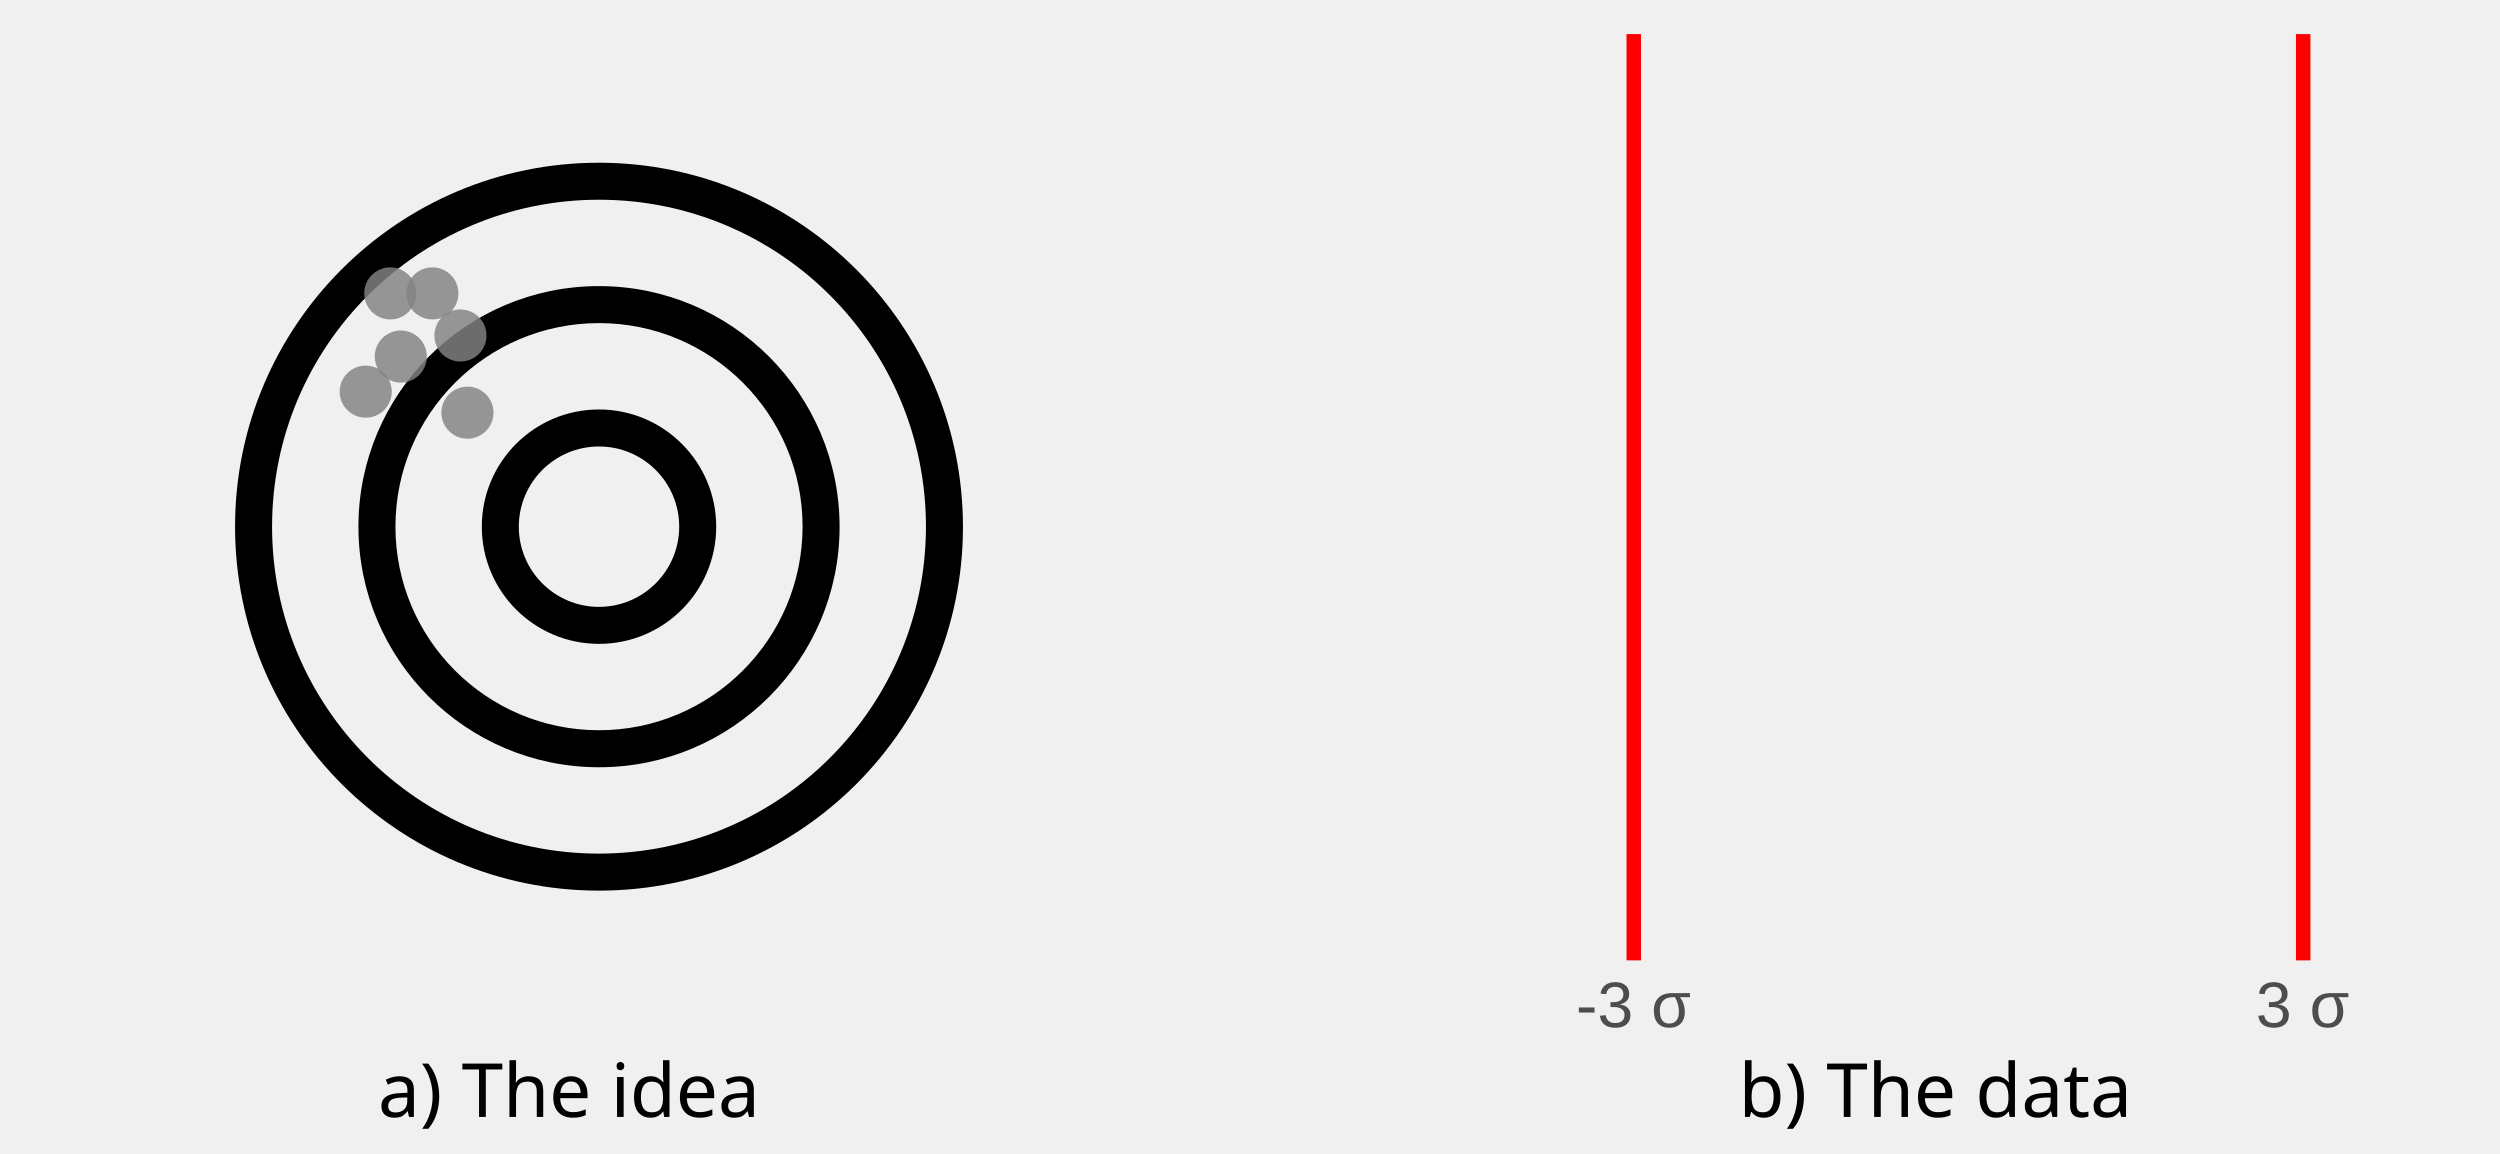
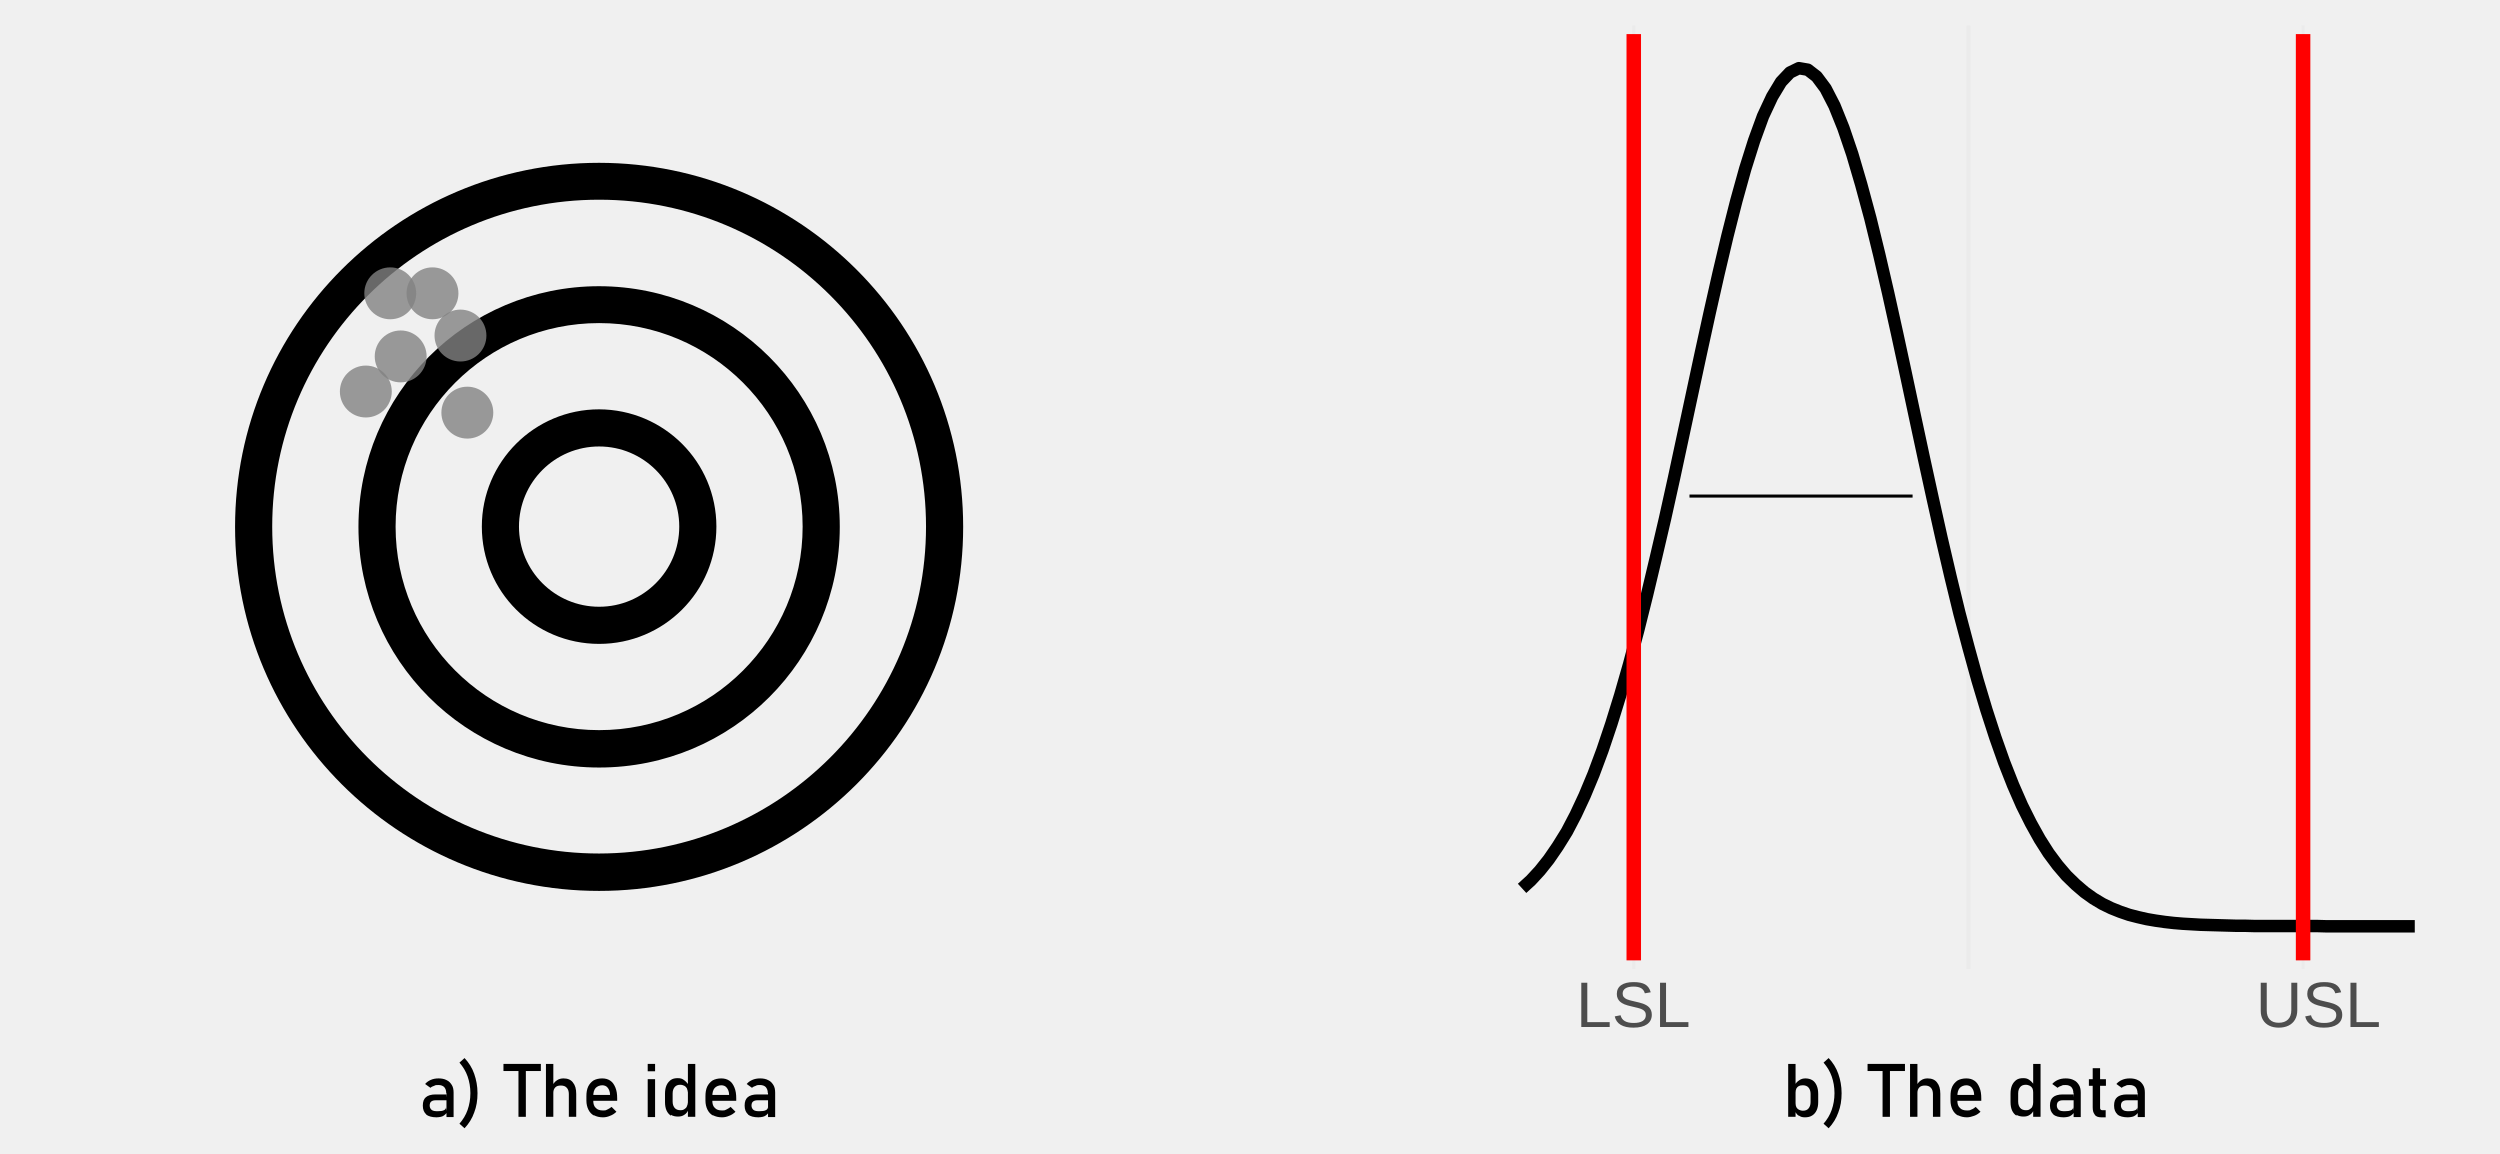
- <svg xmlns="http://www.w3.org/2000/svg" xmlns:xlink="http://www.w3.org/1999/xlink" width="982.677" height="453.543" viewBox="0 0 260 120" version="1.1" id="svg5" xml:space="preserve">
-   <defs id="defs2">
-     <linearGradient id="linearGradient6703">
-       <stop style="stop-color:#000000;stop-opacity:1;" offset="0" id="stop6704" />
-       <stop style="stop-color:#7f7f7f;stop-opacity:1;" offset="0.5" id="stop6705" />
-       <stop style="stop-color:#ffffff;stop-opacity:1;" offset="1" id="stop6706" />
-     </linearGradient>
-     <linearGradient id="linearGradient879">
-       <stop style="stop-color:#c3c3c3;stop-opacity:0.549;" offset="0" id="stop880" />
-       <stop style="stop-color:#d4e1e4;stop-opacity:1;" offset="0.5" id="stop884" />
-       <stop style="stop-color:#ddf0f0;stop-opacity:0.59;" offset="1" id="stop881" />
-     </linearGradient>
-     <linearGradient x1="1453.808" y1="384.459" x2="1583.595" y2="383.249" id="linearGradient882" xlink:href="#linearGradient879" gradientTransform="scale(0.5599416,1.785901)" gradientUnits="userSpaceOnUse" />
-     <linearGradient x1="568.583" y1="1189.865" x2="567.139" y2="1038.101" id="linearGradient883" xlink:href="#linearGradient879" spreadMethod="pad" gradientTransform="scale(1.464042,0.6830403)" gradientUnits="userSpaceOnUse" />
-     <clipPath id="clip0_525_147">
-       <rect width="24" height="24" fill="#ffffff" id="rect26341" x="0" y="0" />
-     </clipPath>
-     <style id="style4881">.cls-1{fill:none;stroke:#020202;stroke-miterlimit:10;stroke-width:1.91px;}</style>
-     <clipPath clipPathUnits="userSpaceOnUse" id="clipPath2471">
-       <path d="M 0,0 H 56.693 V 272.126 H 0 Z" id="path2469" />
-     </clipPath>
-     <linearGradient x1="0" y1="0" x2="0" y2="272.13" gradientUnits="userSpaceOnUse" id="linearGradient2477" gradientTransform="matrix(2.33847,0,0,2.33847,753.597,-989.9359)">
-       <stop style="stop-opacity:1;stop-color:#ebebf7" offset="0" id="stop2473" />
-       <stop style="stop-opacity:1;stop-color:#ccccec" offset="1" id="stop2475" />
-     </linearGradient>
-     <clipPath clipPathUnits="userSpaceOnUse" id="clipPath2719">
-       <path d="m -17.008,-24.095 v 9.921 h 34.016 v -9.921 z" id="path2717" />
-     </clipPath>
-     <clipPath clipPathUnits="userSpaceOnUse" id="clipPath2743">
-       <path d="m 209.766,-26.929 v 9.921 h 34.016 v -9.921 z" id="path2741" />
-     </clipPath>
-     <clipPath clipPathUnits="userSpaceOnUse" id="clipPath3023">
-       <path d="m -17.008,-24.095 v 9.921 h 34.016 v -9.921 z" id="path3021" />
-     </clipPath>
-     <clipPath clipPathUnits="userSpaceOnUse" id="clipPath3043">
-       <path d="m 209.766,-24.095 v 9.921 h 34.016 v -9.921 z" id="path3041" />
-     </clipPath>
-     <clipPath clipPathUnits="userSpaceOnUse" id="clipPath9141">
-       <path d="m -17.008,-24.095 v 9.921 h 34.016 v -9.921 z" id="path9139" />
-     </clipPath>
-     <clipPath clipPathUnits="userSpaceOnUse" id="clipPath9165">
-       <path d="m 209.766,-26.929 v 9.921 h 34.016 v -9.921 z" id="path9163" />
-     </clipPath>
-     <clipPath clipPathUnits="userSpaceOnUse" id="clipPath11751">
-       <g id="g11755">
-         <path d="m 753.597,-989.936 h 132.575 v 636.359 H 753.597 Z" id="path11753" style="stroke-width:2.338" />
+ <svg xmlns="http://www.w3.org/2000/svg" version="1.1" viewBox="0 0 982.7 453.5" id="svg20">
+   <defs id="defs1">
+     <style id="style1">
+       .cls-1, .cls-2, .cls-3 {
+         isolation: isolate;
+       }
+ 
+       .cls-4 {
+         stroke-width: 1.2px;
+       }
+ 
+       .cls-4, .cls-5, .cls-6, .cls-7 {
+         fill: none;
+         stroke-linejoin: round;
+       }
+ 
+       .cls-4, .cls-6 {
+         stroke: #ebebeb;
+       }
+ 
+       .cls-5 {
+         stroke-width: 4.9px;
+       }
+ 
+       .cls-5, .cls-7 {
+         stroke: #000;
+       }
+ 
+       .cls-2 {
+         fill: #828282;
+         opacity: .8;
+       }
+ 
+       .cls-8 {
+         stroke: red;
+         stroke-miterlimit: 15.1;
+         stroke-width: 5.7px;
+       }
+ 
+       .cls-8, .cls-3 {
+         fill: #4d4d4d;
+       }
+ 
+       .cls-6 {
+         stroke-width: 1.6px;
+       }
+ 
+       .cls-3 {
+         font-family: ArialMT, Arial;
+         font-size: 25.3px;
+       }
+ 
+       .cls-7 {
+         stroke-width: 1.2px;
+       }
+     </style>
+   </defs>
+   <g id="g20">
+     <g id="svg5">
+       <g id="_x3C_defs">
+         </g>
+       <g id="g1">
+         <path id="path222-6" d="M235.5,64c-79,0-143.1,64.1-143.1,143.1s64.1,143.1,143.1,143.1,143.1-64.1,143.1-143.1h0c0-79-64.1-143-143.1-143.1h0ZM235.5,335.5c-71,0-128.5-57.5-128.5-128.5s57.5-128.5,128.5-128.5,128.5,57.5,128.5,128.5h0c0,70.9-57.6,128.4-128.5,128.5h0ZM235.5,112.5c-52.2,0-94.6,42.3-94.6,94.6s42.3,94.6,94.6,94.6,94.6-42.3,94.6-94.6h0c0-52.2-42.4-94.5-94.6-94.6h0ZM235.5,287c-44.2,0-80-35.8-80-80s35.8-80,80-80,80,35.8,80,80h0c0,44.2-35.8,80-80,80h0ZM235.5,160.9c-25.4,0-46.1,20.6-46.1,46.1s20.6,46.1,46.1,46.1,46.1-20.6,46.1-46.1h0c0-25.4-20.6-46-46.1-46.1h0ZM235.5,238.5c-17.4,0-31.5-14.1-31.5-31.5s14.1-31.5,31.5-31.5,31.5,14.1,31.5,31.5h0c0,17.4-14.1,31.5-31.5,31.5Z" />
+         <circle id="path904-15" class="cls-2" cx="157.5" cy="140.1" r="10.2" />
+         <circle id="path904-217" class="cls-2" cx="170" cy="115.3" r="10.2" />
+         <circle id="path904-8" class="cls-2" cx="181" cy="131.9" r="10.2" />
+         <circle id="path904-9" class="cls-2" cx="183.7" cy="162.2" r="10.2" />
+         <circle id="path904-79" class="cls-2" cx="143.8" cy="153.9" r="10.2" />
+         <circle id="path904-75" class="cls-2" cx="153.4" cy="115.3" r="10.2" />
+         <g id="text12" class="cls-1">
+           <g class="cls-1" id="g9">
+             <path d="M167.6,438.1c-.9-.8-1.4-1.9-1.4-3.5s.4-2.6,1.2-3.3c.8-.7,2.1-1.1,3.8-1.1h4.2l.2,2.3h-4.4c-.8,0-1.3.2-1.7.5-.4.3-.6.9-.6,1.6s.3,1.3.8,1.7c.5.4,1.3.5,2.3.5s2-.1,2.5-.4c.5-.2.8-.6.8-1.1l.3,2.1c-.3.4-.6.7-1,1-.4.3-.8.5-1.3.6s-1.1.2-1.7.2c-1.8,0-3.2-.4-4.1-1.1ZM175.4,429.6c0-1-.3-1.7-.8-2.3-.5-.5-1.3-.8-2.2-.8s-1.2,0-1.7.3c-.6.2-1.1.4-1.5.8l-2.1-1.5c.6-.7,1.3-1.2,2.2-1.6.9-.4,1.9-.6,3.1-.6s2.3.2,3.2.7c.9.4,1.5,1.1,2,1.9.5.8.7,1.8.7,3v9.6h-2.8v-9.4Z" id="path1" />
+             <path d="M180.6,441.7c1.4-1.6,2.5-3.4,3.2-5.4.7-2,1.1-4.2,1.1-6.6s-.4-4.6-1.1-6.6c-.7-2-1.8-3.8-3.2-5.4l2-1.8c1.7,1.8,3,3.9,3.8,6.2.8,2.3,1.3,4.8,1.3,7.6s-.4,5.3-1.3,7.6c-.8,2.3-2.1,4.4-3.8,6.2l-2-1.8Z" id="path2" />
+             <path d="M197.9,418.2h14.7v2.8h-14.7v-2.8ZM203.8,419.9h2.9v19.1h-2.9v-19.1Z" id="path3" />
+             <path d="M214.6,418.2h2.9v20.8h-2.9v-20.8ZM223.6,430c0-1-.3-1.9-.8-2.4-.5-.6-1.3-.9-2.3-.9s-1.7.2-2.2.7-.8,1.2-.8,2.1l-.3-2.9c.5-.9,1.1-1.6,1.8-2,.7-.5,1.6-.7,2.5-.7,1.6,0,2.9.5,3.7,1.6.9,1.1,1.3,2.5,1.3,4.5v9h-2.9v-9Z" id="path4" />
+             <path d="M233.5,438.5c-1-.5-1.7-1.3-2.2-2.3-.5-1-.8-2.2-.8-3.6v-1.7c0-1.5.2-2.7.7-3.8.5-1,1.2-1.8,2.1-2.4.9-.5,2.1-.8,3.4-.8s2.3.3,3.2.9c.9.6,1.5,1.5,2,2.7.5,1.2.7,2.6.7,4.2v1h-10v-2.3h7.2c0-1.2-.4-2.2-.9-2.8-.5-.7-1.3-1-2.2-1s-2,.4-2.6,1.1c-.6.7-.9,1.8-.9,3.1v1.9c0,1.2.3,2.2,1,2.8.6.7,1.6,1,2.8,1s1.2-.1,1.8-.4,1.1-.6,1.6-1l1.9,1.9c-.7.7-1.6,1.3-2.5,1.6-.9.4-1.8.6-2.8.6-1.4,0-2.5-.3-3.5-.8Z" id="path5" />
+             <path d="M254.6,418.2h2.9v2.9h-2.9v-2.9ZM254.6,424.2h2.9v14.9h-2.9v-14.9Z" id="path6" />
+             <path d="M263.8,438.6c-.8-.5-1.4-1.2-1.8-2.1-.4-.9-.6-2-.6-3.3v-3.3c0-1.3.2-2.4.6-3.3.4-.9,1-1.6,1.7-2.1s1.6-.7,2.7-.7,1.7.2,2.4.7,1.3,1.1,1.8,1.9l-.3,3c0-.6-.1-1.2-.3-1.6s-.6-.8-1-1c-.4-.2-1-.4-1.6-.4-1,0-1.7.3-2.2.9-.5.6-.8,1.4-.8,2.5v3.2c0,1.1.3,1.9.8,2.5.5.6,1.3.9,2.2.9s1.1-.1,1.6-.4.8-.6,1-1.1.3-1,.3-1.6l.2,3.1c-.3.7-.8,1.4-1.5,1.8-.7.5-1.5.7-2.5.7s-2-.2-2.8-.7ZM270.4,418.2h2.9v20.8h-2.9v-20.8Z" id="path7" />
+             <path d="M280.3,438.5c-1-.5-1.7-1.3-2.2-2.3-.5-1-.8-2.2-.8-3.6v-1.7c0-1.5.2-2.7.7-3.8.5-1,1.2-1.8,2.1-2.4.9-.5,2.1-.8,3.4-.8s2.3.3,3.2.9c.9.6,1.5,1.5,2,2.7.5,1.2.7,2.6.7,4.2v1h-10v-2.3h7.2c0-1.2-.4-2.2-.9-2.8-.5-.7-1.3-1-2.2-1s-2,.4-2.6,1.1c-.6.7-.9,1.8-.9,3.1v1.9c0,1.2.3,2.2,1,2.8.6.7,1.6,1,2.8,1s1.2-.1,1.8-.4,1.1-.6,1.6-1l1.9,1.9c-.7.7-1.6,1.3-2.5,1.6-.9.4-1.8.6-2.8.6-1.4,0-2.5-.3-3.5-.8Z" id="path8" />
+             <path d="M294.1,438.1c-.9-.8-1.4-1.9-1.4-3.5s.4-2.6,1.2-3.3c.8-.7,2.1-1.1,3.8-1.1h4.2l.2,2.3h-4.4c-.8,0-1.3.2-1.7.5-.4.3-.6.9-.6,1.6s.3,1.3.8,1.7c.5.4,1.3.5,2.3.5s2-.1,2.5-.4c.5-.2.8-.6.8-1.1l.3,2.1c-.3.4-.6.7-1,1-.4.3-.8.5-1.3.6s-1.1.2-1.7.2c-1.8,0-3.2-.4-4.1-1.1ZM301.8,429.6c0-1-.3-1.7-.8-2.3-.5-.5-1.3-.8-2.2-.8s-1.2,0-1.7.3c-.6.2-1.1.4-1.5.8l-2.1-1.5c.6-.7,1.3-1.2,2.2-1.6.9-.4,1.9-.6,3.1-.6s2.3.2,3.2.7c.9.4,1.5,1.1,2,1.9.5.8.7,1.8.7,3v9.6h-2.8v-9.4Z" id="path9" />
+           </g>
+         </g>
      </g>
-     </clipPath>
-     <clipPath id="clipPath4348">
-       <path clip-rule="nonzero" d="M 81,2 H 97 V 18.512 H 81 Z m 0,0" id="path5274" />
-     </clipPath>
-     <clipPath clipPathUnits="userSpaceOnUse" id="clipPath2">
-       <g id="g3">
-         <rect x="133.376" y="-17.74" width="118.572" height="113.954" id="rect2" style="stroke-width:0.353" />
+       <line id="polyline3" class="cls-6" x1="773.8" y1="380.9" x2="773.8" y2="10" />
+       <line id="polyline4" class="cls-4" x1="642.2" y1="380.9" x2="642.2" y2="10" />
+       <line id="polyline5" class="cls-4" x1="905.3" y1="380.9" x2="905.3" y2="10" />
+       <polyline id="polyline6" class="cls-5" points="598.3 349.2 601.8 346 605.3 342.2 608.8 337.8 612.3 332.7 615.9 326.9 619.4 320.2 622.9 312.7 626.4 304.3 629.9 294.9 633.4 284.5 636.9 273.2 640.4 261 643.9 247.9 647.4 233.9 650.9 219.2 654.5 203.8 658 188 661.5 171.7 665 155.4 668.5 139.1 672 123.1 675.5 107.6 679 92.8 682.5 79 686 66.4 689.5 55.3 693 45.7 696.6 38 700.1 32.2 703.6 28.5 707.1 26.8 710.6 27.4 714.1 30.1 717.6 34.8 721.1 41.6 724.6 50.3 728.1 60.6 731.6 72.5 735.2 85.8 738.7 100.1 742.2 115.2 745.7 131 749.2 147.2 752.7 163.6 756.2 179.9 759.7 195.9 763.2 211.6 766.7 226.6 770.2 241 773.8 254.6 777.3 267.3 780.8 279 784.3 289.8 787.8 299.7 791.3 308.6 794.8 316.6 798.3 323.6 801.8 329.9 805.3 335.4 808.8 340.1 812.3 344.2 815.9 347.7 819.4 350.7 822.9 353.2 826.4 355.3 829.9 357 833.4 358.4 836.9 359.6 840.4 360.5 843.9 361.3 847.4 361.9 850.9 362.4 854.4 362.8 858 363.1 861.5 363.3 865 363.5 868.5 363.6 872 363.7 875.5 363.8 879 363.9 882.5 363.9 886 364 889.5 364 893 364 896.6 364 900.1 364 903.6 364 907.1 364 910.6 364 914.1 364.1 917.6 364.1 921.1 364.1 924.6 364.1 928.1 364.1 931.6 364.1 935.1 364.1 938.7 364.1 942.2 364.1 945.7 364.1 949.2 364.1" />
+       <path id="path13" class="cls-8" d="M905.3,13.4v364.1" />
+       <path id="path13-9" class="cls-8" d="M642.2,13.4v364.1" />
+       <line id="line8" class="cls-7" x1="664.1" y1="195" x2="751.8" y2="195" />
+       <text id="text8-6" class="cls-3" transform="translate(619.5,403.7)">
+         <tspan x="0" y="0" id="tspan9">LSL</tspan>
+       </text>
+       <text id="text9-8" class="cls-3" transform="translate(886.7,403.7)">
+         <tspan x="0" y="0" id="tspan10">USL</tspan>
+       </text>
+       <g id="text12-8" class="cls-1">
+         <g class="cls-1" id="g19">
+           <path d="M702.9,418.2h2.9v20.8h-2.9v-20.8ZM707.1,438.6c-.7-.4-1.2-1.1-1.5-1.9l.2-3.1c0,.6.1,1.2.3,1.6.2.4.6.8,1,1,.4.2,1,.4,1.6.4,1,0,1.7-.3,2.2-.9.5-.6.8-1.4.8-2.5v-3.2c0-1.1-.3-1.9-.8-2.5s-1.3-.9-2.2-.9-1.1.1-1.6.3c-.4.2-.8.6-1,1-.2.4-.3,1-.3,1.6l-.3-2.9c.4-.9,1-1.5,1.8-2,.7-.5,1.5-.7,2.4-.7s1.9.2,2.7.7,1.3,1.2,1.7,2.1c.4.9.6,2,.6,3.3v3.2c0,1.3-.2,2.3-.6,3.2-.4.9-1,1.6-1.8,2.1s-1.7.7-2.8.7-1.7-.2-2.4-.7Z" id="path10" />
+           <path d="M716.8,441.7c1.4-1.6,2.5-3.4,3.2-5.4.7-2,1.1-4.2,1.1-6.6s-.4-4.6-1.1-6.6c-.7-2-1.8-3.8-3.2-5.4l2-1.8c1.7,1.8,3,3.9,3.8,6.2.8,2.3,1.3,4.8,1.3,7.6s-.4,5.3-1.3,7.6c-.8,2.3-2.1,4.4-3.8,6.2l-2-1.8Z" id="path11" />
+           <path d="M734.1,418.2h14.7v2.8h-14.7v-2.8ZM740,419.9h2.9v19.1h-2.9v-19.1Z" id="path12" />
+           <path d="M750.8,418.2h2.9v20.8h-2.9v-20.8ZM759.8,430c0-1-.3-1.9-.8-2.4-.5-.6-1.3-.9-2.3-.9s-1.7.2-2.2.7-.8,1.2-.8,2.1l-.3-2.9c.5-.9,1.1-1.6,1.8-2,.7-.5,1.6-.7,2.5-.7,1.6,0,2.9.5,3.7,1.6.9,1.1,1.3,2.5,1.3,4.5v9h-2.9v-9Z" id="path14" />
+           <path d="M769.7,438.5c-1-.5-1.7-1.3-2.2-2.3-.5-1-.8-2.2-.8-3.6v-1.7c0-1.5.2-2.7.7-3.8.5-1,1.2-1.8,2.1-2.4.9-.5,2.1-.8,3.4-.8s2.3.3,3.2.9c.9.6,1.5,1.5,2,2.7.5,1.2.7,2.6.7,4.2v1h-10v-2.3h7.2c0-1.2-.4-2.2-.9-2.8-.5-.7-1.3-1-2.2-1s-2,.4-2.6,1.1c-.6.7-.9,1.8-.9,3.1v1.9c0,1.2.3,2.2,1,2.8.6.7,1.6,1,2.8,1s1.2-.1,1.8-.4c.6-.2,1.1-.6,1.6-1l1.9,1.9c-.7.7-1.6,1.3-2.5,1.6s-1.8.6-2.8.6c-1.4,0-2.5-.3-3.5-.8Z" id="path15" />
+           <path d="M792.7,438.6c-.8-.5-1.4-1.2-1.8-2.1-.4-.9-.6-2-.6-3.3v-3.3c0-1.3.2-2.4.6-3.3.4-.9,1-1.6,1.7-2.1s1.6-.7,2.7-.7,1.7.2,2.4.7,1.3,1.1,1.8,1.9l-.3,3c0-.6-.1-1.2-.3-1.6-.2-.4-.6-.8-1-1-.4-.2-1-.4-1.6-.4-1,0-1.7.3-2.2.9-.5.6-.8,1.4-.8,2.5v3.2c0,1.1.3,1.9.8,2.5.5.6,1.3.9,2.2.9s1.1-.1,1.6-.4.8-.6,1-1.1c.2-.5.3-1,.3-1.6l.2,3.1c-.3.7-.8,1.4-1.5,1.8-.7.5-1.5.7-2.5.7s-2-.2-2.8-.7ZM799.2,418.2h2.9v20.8h-2.9v-20.8Z" id="path16" />
+           <path d="M807.2,438.1c-.9-.8-1.4-1.9-1.4-3.5s.4-2.6,1.2-3.3c.8-.7,2.1-1.1,3.8-1.1h4.2l.2,2.3h-4.4c-.8,0-1.3.2-1.7.5-.4.3-.6.9-.6,1.6s.3,1.3.8,1.7c.5.4,1.3.5,2.3.5s1.9-.1,2.5-.4c.5-.2.8-.6.8-1.1l.3,2.1c-.3.4-.6.7-1,1-.4.3-.8.5-1.3.6s-1.1.2-1.7.2c-1.8,0-3.2-.4-4.1-1.1ZM815,429.6c0-1-.3-1.7-.8-2.3-.5-.5-1.3-.8-2.2-.8s-1.2,0-1.7.3c-.6.2-1.1.4-1.5.8l-2.1-1.5c.6-.7,1.3-1.2,2.2-1.6.9-.4,1.9-.6,3.1-.6s2.3.2,3.2.7c.9.4,1.5,1.1,2,1.9.5.8.7,1.8.7,3v9.6h-2.8v-9.4Z" id="path17" />
+           <path d="M821.1,424.2h6.7v2.6h-6.7v-2.6ZM823.4,438.1c-.6-.7-.8-1.6-.8-2.9v-15.3h2.9v15.4c0,.4,0,.6.2.8.1.2.4.3.6.3h1.4v2.8h-1.7c-1.2,0-2.1-.3-2.6-1Z" id="path18" />
+           <path d="M832.4,438.1c-.9-.8-1.4-1.9-1.4-3.5s.4-2.6,1.2-3.3c.8-.7,2.1-1.1,3.8-1.1h4.2l.2,2.3h-4.4c-.8,0-1.3.2-1.7.5-.4.3-.6.9-.6,1.6s.3,1.3.8,1.7c.5.4,1.3.5,2.3.5s1.9-.1,2.5-.4c.5-.2.8-.6.8-1.1l.3,2.1c-.3.4-.6.7-1,1-.4.3-.8.5-1.3.6s-1.1.2-1.7.2c-1.8,0-3.2-.4-4.1-1.1ZM840.2,429.6c0-1-.3-1.7-.8-2.3-.5-.5-1.3-.8-2.2-.8s-1.2,0-1.7.3c-.6.2-1.1.4-1.5.8l-2.1-1.5c.6-.7,1.3-1.2,2.2-1.6.9-.4,1.9-.6,3.1-.6s2.3.2,3.2.7c.9.4,1.5,1.1,2,1.9.5.8.7,1.8.7,3v9.6h-2.8v-9.4Z" id="path19" />
+         </g>
      </g>
-     </clipPath>
-     <clipPath clipPathUnits="userSpaceOnUse" id="clipPath3">
-       <g id="g4">
-         <rect x="133.376" y="-17.74" width="118.572" height="113.954" id="rect4" style="stroke-width:0.353" />
-       </g>
-     </clipPath>
-     <clipPath clipPathUnits="userSpaceOnUse" id="clipPath4">
-       <g id="g5">
-         <rect x="133.376" y="-17.74" width="118.572" height="113.954" id="rect5" style="stroke-width:0.353" />
-       </g>
-     </clipPath>
-     <clipPath clipPathUnits="userSpaceOnUse" id="clipPath5">
-       <g id="g6" transform="matrix(2.834646,0,0,2.834646,-359.6638,55.76543)">
-         <rect x="133.376" y="-17.74" width="118.572" height="113.954" id="rect6" style="stroke-width:0.353" />
-       </g>
-     </clipPath>
-     <clipPath clipPathUnits="userSpaceOnUse" id="clipPath6">
-       <g id="g7" transform="matrix(2.834646,0,0,2.834646,-359.6638,55.76543)">
-         <rect x="133.376" y="-17.74" width="118.572" height="113.954" id="rect7" style="stroke-width:0.353" />
-       </g>
-     </clipPath>
-     <clipPath clipPathUnits="userSpaceOnUse" id="clipPath7">
-       <g id="g8" transform="matrix(2.834646,0,0,2.834646,-359.6638,55.76543)">
-         <rect x="133.376" y="-17.74" width="118.572" height="113.954" id="rect8" style="stroke-width:0.353" />
-       </g>
-     </clipPath>
-     <clipPath clipPathUnits="userSpaceOnUse" id="clipPath8">
-       <g id="g9" transform="matrix(2.834646,0,0,2.834646,-359.6638,55.76543)">
-         <rect x="133.376" y="-17.74" width="118.572" height="113.954" id="rect9" style="stroke-width:0.353" />
-       </g>
-     </clipPath>
-   </defs>
-   <g id="g1">
-     <path d="m 62.297,16.923 c -20.904,0 -37.851,16.947 -37.851,37.851 0,20.904 16.947,37.851 37.851,37.851 20.904,0 37.851,-16.947 37.851,-37.851 v 0 C 100.123,33.88 83.191,16.948 62.3,16.923 Z m 0,71.853 c -18.779,0 -34.002,-15.223 -34.002,-34.002 0,-18.779 15.223,-34.002 34.002,-34.002 18.779,0 34.002,15.223 34.002,34.002 v 0 C 96.279,73.543 81.066,88.755 62.3,88.776 Z m 0,-59.022 c -13.819,0 -25.02,11.201 -25.02,25.02 0,13.819 11.201,25.02 25.02,25.02 13.819,0 25.02,-11.201 25.02,-25.02 v 0 C 87.302,40.963 76.108,29.769 62.3,29.754 Z m 0,46.191 c -11.692,0 -21.171,-9.48 -21.171,-21.171 0,-11.692 9.48,-21.171 21.171,-21.171 11.692,0 21.171,9.48 21.171,21.171 v 0 c -0.015,11.686 -9.485,21.158 -21.169,21.171 z m 0,-33.36 c -6.731,0 -12.189,5.458 -12.189,12.189 0,6.731 5.458,12.189 12.189,12.189 6.731,0 12.189,-5.458 12.189,-12.189 v 0 C 74.479,48.045 69.026,42.592 62.297,42.585 Z m 0,20.53 c -4.606,0 -8.34,-3.734 -8.34,-8.34 0,-4.606 3.734,-8.34 8.34,-8.34 4.606,0 8.34,3.734 8.34,8.34 v 0 c -0.005,4.604 -3.736,8.335 -8.34,8.34 z" id="path222-6" style="fill:#000000;stroke-width:2.566" />
-     <circle style="font-variation-settings:'wdth' 87, 'wght' 300;opacity:0.825;fill:#828282;fill-opacity:1;fill-rule:evenodd;stroke:none;stroke-width:0.265;stroke-linecap:round" id="path904-15" cx="41.683" cy="37.081" r="2.709" />
-     <circle style="font-variation-settings:'wdth' 87, 'wght' 300;opacity:0.825;fill:#828282;fill-opacity:1;fill-rule:evenodd;stroke:none;stroke-width:0.265;stroke-linecap:round" id="path904-217" cx="44.967" cy="30.513" r="2.709" />
-     <circle style="font-variation-settings:'wdth' 87, 'wght' 300;opacity:0.825;fill:#828282;fill-opacity:1;fill-rule:evenodd;stroke:none;stroke-width:0.265;stroke-linecap:round" id="path904-8" cx="47.886" cy="34.892" r="2.709" />
-     <circle style="font-variation-settings:'wdth' 87, 'wght' 300;opacity:0.825;fill:#828282;fill-opacity:1;fill-rule:evenodd;stroke:none;stroke-width:0.265;stroke-linecap:round" id="path904-9" cx="48.615" cy="42.919" r="2.709" />
-     <circle style="font-variation-settings:'wdth' 87, 'wght' 300;opacity:0.825;fill:#828282;fill-opacity:1;fill-rule:evenodd;stroke:none;stroke-width:0.265;stroke-linecap:round" id="path904-79" cx="38.034" cy="40.73" r="2.709" />
-     <circle style="font-variation-settings:'wdth' 87, 'wght' 300;opacity:0.825;fill:#828282;fill-opacity:1;fill-rule:evenodd;stroke:none;stroke-width:0.265;stroke-linecap:round" id="path904-75" cx="40.588" cy="30.513" r="2.709" />
-     <text xml:space="preserve" style="font-size:4.939px;font-family:Bahnschrift;-inkscape-font-specification:'Bahnschrift, Normal';text-align:center;text-anchor:middle;fill:#000000;stroke-width:1" x="62.373" y="116.164" id="text12">
-       <tspan id="tspan12" style="font-style:normal;font-variant:normal;font-weight:normal;font-stretch:normal;font-size:7.761px;font-family:Bahnschrift;-inkscape-font-specification:'Bahnschrift, Normal';font-variant-ligatures:normal;font-variant-caps:normal;font-variant-numeric:normal;font-variant-east-asian:normal;stroke-width:1" x="62.373" y="116.164">a) The idea</tspan>
-     </text>
-   </g>
-   <g id="g2">
-     <polyline points="186.47,328.50 186.47,5.48 " style="fill:none;stroke:#ebebeb;stroke-width:1.405;stroke-linecap:butt;stroke-linejoin:round;stroke-miterlimit:10;stroke-dasharray:none" id="polyline3" transform="matrix(0.3038254,0,0,0.3038254,148.0678,0.977329)" clip-path="url(#clipPath8)" />
-     <polyline points="71.89,328.50 71.89,5.48 " style="fill:none;stroke:#ebebeb;stroke-width:1.07;stroke-linecap:butt;stroke-linejoin:round;stroke-miterlimit:10" id="polyline4" transform="matrix(0.3038254,0,0,0.3038254,148.0678,0.977329)" clip-path="url(#clipPath7)" />
-     <polyline points="301.05,328.50 301.05,5.48 " style="fill:none;stroke:#ebebeb;stroke-width:1.07;stroke-linecap:butt;stroke-linejoin:round;stroke-miterlimit:10" id="polyline5" transform="matrix(0.3038254,0,0,0.3038254,148.0678,0.977329)" clip-path="url(#clipPath6)" />
-     <polyline points="33.69,300.92 36.75,298.11 39.80,294.81 42.86,290.97 45.91,286.53 48.97,281.44 52.02,275.64 55.08,269.08 58.14,261.74 61.19,253.58 64.25,244.58 67.30,234.74 70.36,224.09 73.41,212.65 76.47,200.48 79.52,187.65 82.58,174.27 85.64,160.46 88.69,146.35 91.75,132.11 94.80,117.92 97.86,103.97 100.91,90.45 103.97,77.59 107.02,65.58 110.08,54.62 113.14,44.90 116.19,36.60 119.25,29.87 122.30,24.82 125.36,21.57 128.41,20.16 131.47,20.63 134.52,22.97 137.58,27.13 140.63,33.03 143.69,40.56 146.75,49.59 149.80,59.95 152.86,71.46 155.91,83.93 158.97,97.14 162.02,110.90 165.08,125.00 168.13,139.23 171.19,153.43 174.25,167.41 177.30,181.02 180.36,194.14 183.41,206.65 186.47,218.46 189.52,229.52 192.58,239.77 195.63,249.18 198.69,257.76 201.75,265.51 204.80,272.46 207.86,278.63 210.91,284.07 213.97,288.83 217.02,292.97 220.08,296.53 223.13,299.57 226.19,302.15 229.24,304.33 232.30,306.15 235.36,307.66 238.41,308.90 241.47,309.92 244.52,310.75 247.58,311.42 250.63,311.95 253.69,312.37 256.74,312.71 259.80,312.97 262.86,313.18 265.91,313.34 268.97,313.46 272.02,313.55 275.08,313.62 278.13,313.67 281.19,313.71 284.24,313.74 287.30,313.77 290.35,313.78 293.41,313.79 296.47,313.80 299.52,313.81 302.58,313.81 305.63,313.81 308.69,313.82 311.74,313.82 314.80,313.82 317.85,313.82 320.91,313.82 323.97,313.82 327.02,313.82 330.08,313.82 333.13,313.82 336.19,313.82 339.24,313.82 " style="fill:none;stroke:#000000;stroke-width:4.27;stroke-linecap:butt;stroke-linejoin:round;stroke-miterlimit:10" id="polyline6" transform="matrix(0.3038254,0,0,0.3038254,148.0678,0.977329)" clip-path="url(#clipPath5)" />
-     <path style="fill:#4d4d4d;stroke:#ff0000;stroke-width:1.506;stroke-dasharray:none;stroke-opacity:1" d="M 239.534,3.547 V 99.879" id="path13" />
-     <path style="fill:#4d4d4d;stroke:#ff0000;stroke-width:1.506;stroke-dasharray:none;stroke-opacity:1" d="M 169.91,3.547 V 99.879" id="path13-9" />
-     <line x1="158.977" y1="39.089" x2="185.926" y2="39.089" style="fill:none;stroke:#000000;stroke-width:0.377;stroke-linecap:butt;stroke-linejoin:round;stroke-miterlimit:10" id="line8" clip-path="url(#clipPath2)" transform="matrix(0.8612374,0,0,0.8612374,38.79279,17.92028)" />
-     <text x="90.48" y="313.95" text-anchor="middle" style="font-size:20px;font-family:Arial;white-space:pre;fill:#4d4d4d" textLength="35.69" lengthAdjust="spacingAndGlyphs" id="text8-6" transform="matrix(0.3349203,0,0,0.3349203,139.5735,1.672355)">-3 σ</text>
-     <text x="298.91" y="313.95" text-anchor="middle" style="font-size:20px;font-family:Arial;white-space:pre;fill:#4d4d4d" textLength="29.03" lengthAdjust="spacingAndGlyphs" id="text9-8" transform="matrix(0.3349203,0,0,0.3349203,139.3563,1.672355)">3 σ</text>
-     <text xml:space="preserve" style="font-size:4.939px;font-family:Bahnschrift;-inkscape-font-specification:'Bahnschrift, Normal';text-align:center;text-anchor:middle;fill:#000000;stroke-width:1" x="204.482" y="116.164" id="text12-8">
-       <tspan id="tspan12-6" style="font-style:normal;font-variant:normal;font-weight:normal;font-stretch:normal;font-size:7.761px;font-family:Bahnschrift;-inkscape-font-specification:'Bahnschrift, Normal';font-variant-ligatures:normal;font-variant-caps:normal;font-variant-numeric:normal;font-variant-east-asian:normal;stroke-width:1" x="204.482" y="116.164">b) The data</tspan>
-     </text>
+     </g>
  </g>
</svg>
